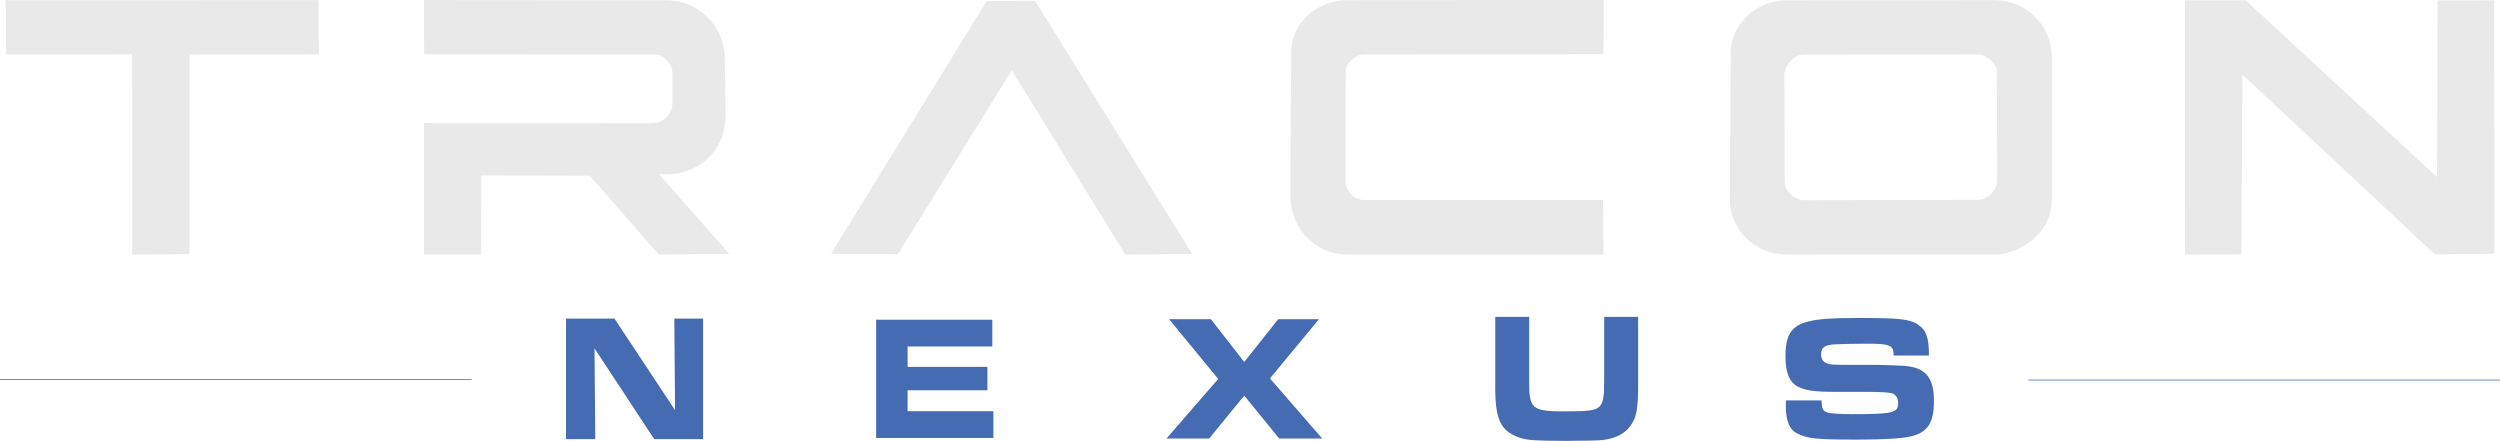
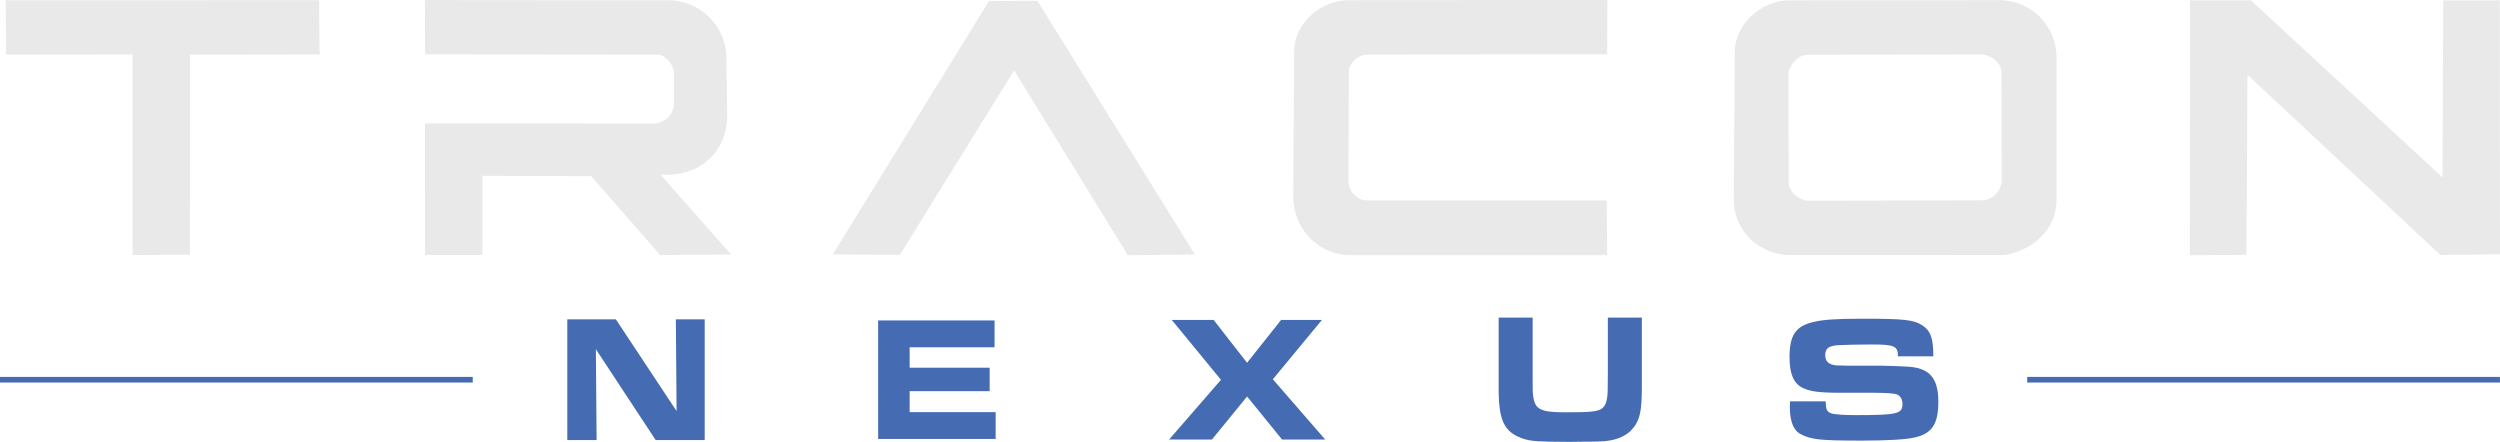
- <svg xmlns="http://www.w3.org/2000/svg" id="Layer_1" viewBox="0 0 706.16 124.53">
-   <path d="M565.17,71.87l-60.57.02c-8.78,0-16.05-6.89-15.99-15.69l.28-41.53c.05-7.96,7.57-14.58,15.43-14.58l59.05-.05c9.1,0,16.21,7.17,16.21,16.22v39.99c-.01,8.25-6.24,14.01-14.4,15.62ZM558.45,56.45c2.99,0,5.29-2.38,5.69-5.26l-.1-30.85c0-2.61-3.01-4.99-5.65-4.99l-48.94.06c-2.73,0-5.44,3.18-5.43,5.69l.09,30.34c0,2.51,2.65,4.84,5.19,5.11l49.16-.1Z" fill="#e9e9e9" />
-   <path d="M135.96,49.54l-.03,22.32h-16.17s.02-37.09.02-37.09l64.22.05c3.22,0,5.92-2.52,5.92-5.57v-8.88c0-1.86-2.32-4.97-4.67-4.98l-65.45-.06-.05-15.31,68.62.06c8.98,0,16.23,7.34,16.35,16.11l.22,16.13c.14,10.45-7.85,17.76-18.83,16.85l19.93,22.55-19.99.16-19.44-22.23-30.64-.1Z" fill="#e9e9e9" />
-   <polygon points="704.56 71.67 687.76 71.86 633.39 21.08 633.11 71.83 617.16 71.92 617.19 .1 634.34 .09 688.37 50 688.55 .12 704.51 .1 704.56 71.67" fill="#e9e9e9" />
-   <path d="M380.06,50.95c0,3.14,2.37,5.52,5.28,5.52h67.45s.15,15.43.15,15.43h-72.32c-9.27,0-16.2-7.62-16.15-16.58l.26-40.8c.05-8.22,7.61-14.47,15.6-14.47l72.68-.05-.07,15.31-67.59.06c-2.42,0-5.2,2.37-5.21,4.81l-.09,30.77Z" fill="#e9e9e9" />
-   <polygon points="317.85 71.93 285.79 19.84 253.63 71.81 234.71 71.7 278.71 .3 292.36 .22 336.74 71.71 317.85 71.93" fill="#e9e9e9" />
-   <polygon points="53.52 71.79 37.36 71.88 37.34 15.35 1.73 15.39 1.61 .06 89.92 .04 90.07 15.35 53.55 15.4 53.52 71.79" fill="#e9e9e9" />
-   <path d="M159.88,89.99h13.68l17.12,25.87-.21-25.87h8.13v34.04h-13.81l-16.86-25.62.21,25.62h-8.26v-34.04Z" fill="#456bb3" />
-   <path d="M280.29,90.31v7.56h-23.93v5.76h22.55v6.61h-22.55v5.91h24.24v7.56h-33.12v-33.4h32.81Z" fill="#456bb3" />
-   <path d="M344.1,107.04l-13.87-16.88h11.8l9.42,12.08,9.6-12.08h11.5l-13.83,16.73,14.75,16.98h-12.15l-9.86-12.13-9.91,12.13h-12.07l14.62-16.83Z" fill="#456bb3" />
-   <path d="M431.94,89.5v17.18c0,3.8,0,3.91.14,4.84.47,3.9,2.03,4.68,9.2,4.68s9.16-.21,10.34-1.2c.94-.78,1.41-2.29,1.46-4.94q.05-.78.05-4.63v-15.93h9.58v18.22c.09,8.59-.57,11.14-3.35,13.9-2.27,1.93-5.1,2.76-9.2,2.81-1.46.05-2.31.05-4.2.05l-3.59.05c-8.87-.05-10.62-.15-12.93-.83-5.71-1.92-7.22-5.21-7.08-15.51v-18.69h9.58Z" fill="#456bb3" />
-   <path d="M514.51,113.13c.1,2.34.35,2.89,1.56,3.35.75.31,3.62.51,6.85.51,11.83,0,13.24-.36,13.24-3.15,0-1.37-.65-2.39-1.71-2.74q-1.11-.36-6.4-.41h-9.27c-6.19,0-8.76-.36-10.93-1.47-2.41-1.27-3.52-3.96-3.52-8.58,0-6.09,1.71-8.68,6.54-9.85,2.72-.71,6.65-.97,14-.97,11.78,0,14.5.3,16.92,1.88,2.32,1.57,3.07,3.65,3.07,8.73h-9.97c0-2.95-1-3.35-7.6-3.35-3.28,0-7.65.1-9.27.2-2.72.2-3.62.91-3.62,2.84,0,1.42.71,2.34,2.16,2.69.6.15.8.2,4.13.25h9.52c.91,0,5.44.15,7.15.25,6.4.3,8.91,3.15,8.91,9.95,0,6.24-1.81,8.99-6.75,10.05-2.52.56-7.5.86-14.8.86-11.63,0-14.2-.25-17.17-1.78-2.07-1.01-3.12-3.6-3.12-7.61,0-.31,0-.97.05-1.68h10.02Z" fill="#456bb3" />
-   <rect y="107.12" width="133.23" height=".22" fill="#456bb3" />
-   <rect x="572.93" y="107.24" width="133.23" height=".22" fill="#456bb3" />
+ <svg xmlns="http://www.w3.org/2000/svg" id="Layer_1" viewBox="0 0 704.56 124.53">
+   <defs>
+     <style>.cls-1{fill:#e9e9e9;}.cls-2{fill:#456bb3;}</style>
+   </defs>
+   <path class="cls-1" d="M565.17,71.87l-60.57.02c-8.78,0-16.05-6.89-15.99-15.69l.28-41.53c.05-7.96,7.57-14.58,15.43-14.58l59.05-.05c9.1,0,16.21,7.17,16.21,16.22v39.99c-.01,8.25-6.24,14.01-14.4,15.62ZM558.45,56.45c2.99,0,5.29-2.38,5.69-5.26l-.1-30.85c0-2.61-3.01-4.99-5.65-4.99l-48.94.06c-2.73,0-5.44,3.18-5.43,5.69l.09,30.34c0,2.51,2.65,4.84,5.19,5.11l49.16-.1Z" />
+   <path class="cls-1" d="M135.96,49.54l-.03,22.32h-16.17s.02-37.09.02-37.09l64.22.05c3.22,0,5.92-2.52,5.92-5.57v-8.88c0-1.86-2.32-4.97-4.67-4.98l-65.45-.06-.05-15.31,68.62.06c8.98,0,16.23,7.34,16.35,16.11l.22,16.13c.14,10.45-7.85,17.76-18.83,16.85l19.93,22.55-19.99.16-19.44-22.23-30.64-.1Z" />
+   <polygon class="cls-1" points="704.56 71.67 687.76 71.86 633.39 21.08 633.11 71.83 617.16 71.92 617.19 .1 634.34 .09 688.37 50 688.55 .12 704.51 .1 704.56 71.67" />
+   <path class="cls-1" d="M380.06,50.95c0,3.14,2.37,5.52,5.28,5.52h67.45s.15,15.43.15,15.43h-72.32c-9.27,0-16.2-7.62-16.15-16.58l.26-40.8c.05-8.22,7.61-14.47,15.6-14.47l72.68-.05-.07,15.31-67.59.06c-2.42,0-5.2,2.37-5.21,4.81l-.09,30.77Z" />
+   <polygon class="cls-1" points="317.85 71.93 285.79 19.84 253.63 71.81 234.71 71.7 278.71 .3 292.36 .22 336.74 71.71 317.85 71.93" />
+   <polygon class="cls-1" points="53.52 71.79 37.36 71.88 37.34 15.35 1.73 15.39 1.61 .06 89.92 .04 90.07 15.35 53.55 15.4 53.52 71.79" />
+   <path class="cls-2" d="M159.88,89.99h13.68l17.12,25.87-.21-25.87h8.13v34.04h-13.81l-16.86-25.62.21,25.62h-8.26v-34.04Z" />
+   <path class="cls-2" d="M280.29,90.31v7.56h-23.93v5.76h22.55v6.61h-22.55v5.91h24.24v7.56h-33.12v-33.4h32.81Z" />
+   <path class="cls-2" d="M344.1,107.04l-13.87-16.88h11.8l9.42,12.08,9.6-12.08h11.5l-13.83,16.73,14.75,16.98h-12.15l-9.86-12.13-9.91,12.13h-12.07l14.62-16.83Z" />
+   <path class="cls-2" d="M431.94,89.5v17.18c0,3.8,0,3.91.14,4.84.47,3.9,2.03,4.68,9.2,4.68s9.16-.21,10.34-1.2c.94-.78,1.41-2.29,1.46-4.94q.05-.78.05-4.63v-15.93h9.58v18.22c.09,8.59-.57,11.14-3.35,13.9-2.27,1.93-5.1,2.76-9.2,2.81-1.46.05-2.31.05-4.2.05l-3.59.05c-8.87-.05-10.62-.15-12.93-.83-5.71-1.92-7.22-5.21-7.08-15.51v-18.69h9.58Z" />
+   <path class="cls-2" d="M514.51,113.13c.1,2.34.35,2.89,1.56,3.35.75.31,3.62.51,6.85.51,11.83,0,13.24-.36,13.24-3.15,0-1.37-.65-2.39-1.71-2.74q-1.11-.36-6.4-.41h-9.27c-6.19,0-8.76-.36-10.93-1.47-2.41-1.27-3.52-3.96-3.52-8.58,0-6.09,1.71-8.68,6.54-9.85,2.72-.71,6.65-.97,14-.97,11.78,0,14.5.3,16.92,1.88,2.32,1.57,3.07,3.65,3.07,8.73h-9.97c0-2.95-1-3.35-7.6-3.35-3.28,0-7.65.1-9.27.2-2.72.2-3.62.91-3.62,2.84,0,1.42.71,2.34,2.16,2.69.6.15.8.2,4.13.25h9.52c.91,0,5.44.15,7.15.25,6.4.3,8.91,3.15,8.91,9.95,0,6.24-1.81,8.99-6.75,10.05-2.52.56-7.5.86-14.8.86-11.63,0-14.2-.25-17.17-1.78-2.07-1.01-3.12-3.6-3.12-7.61,0-.31,0-.97.05-1.68h10.02Z" />
+   <rect class="cls-2" x="0" y="106.22" width="133.23" height="1.59" />
+   <rect class="cls-2" x="571.32" y="106.22" width="133.23" height="1.59" />
</svg>
